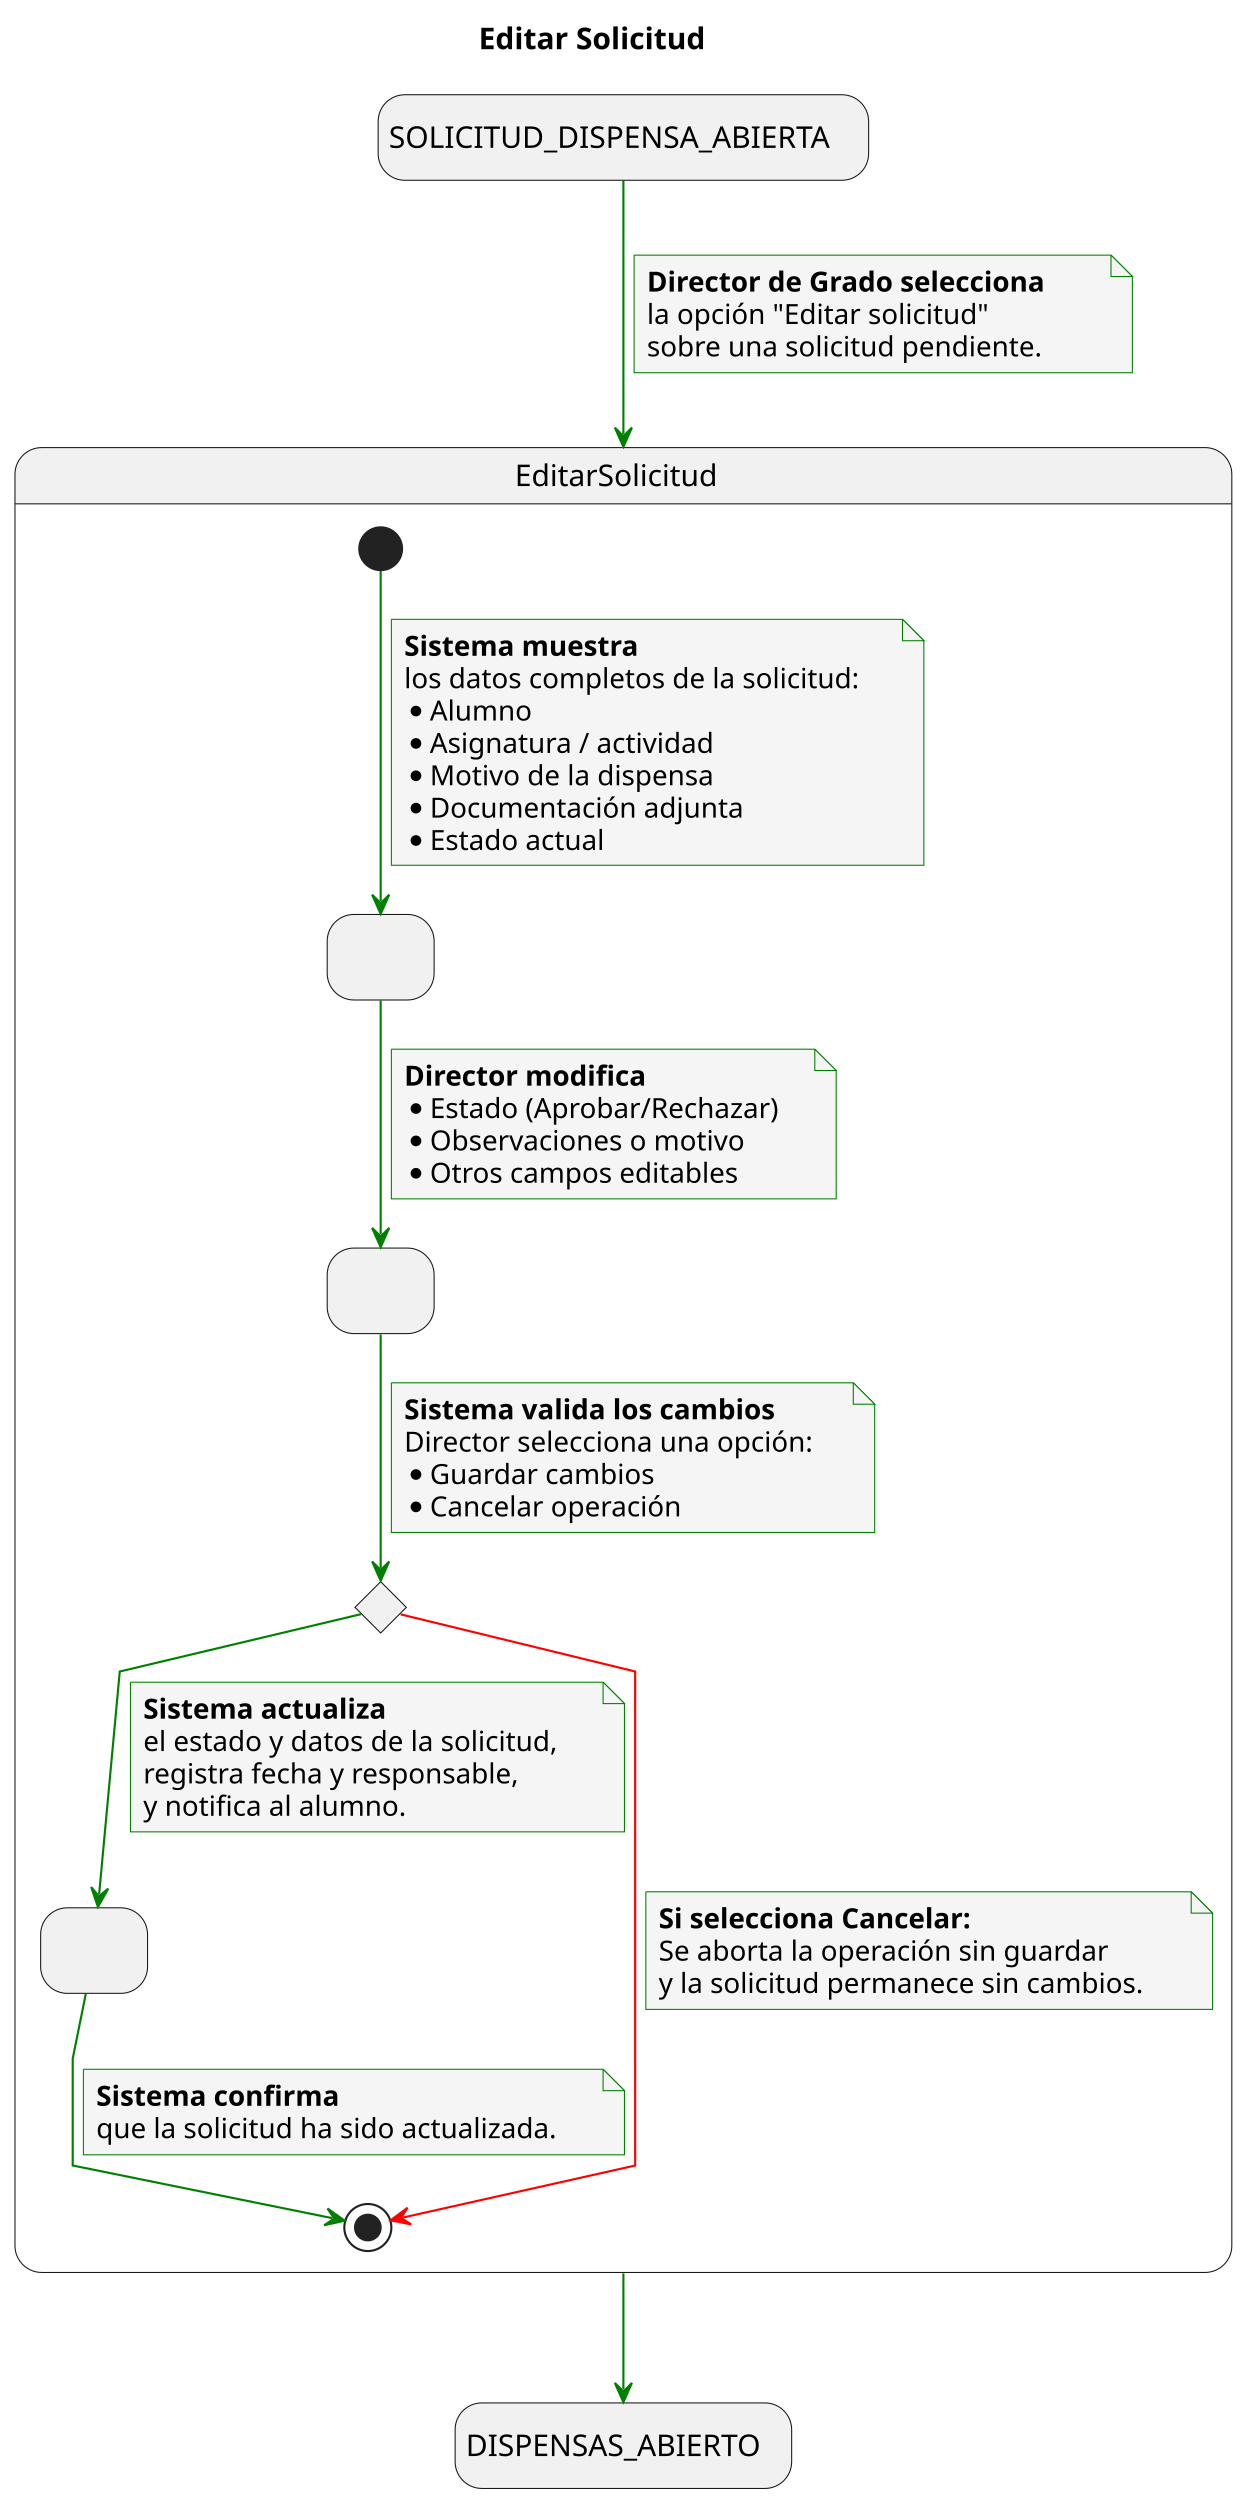
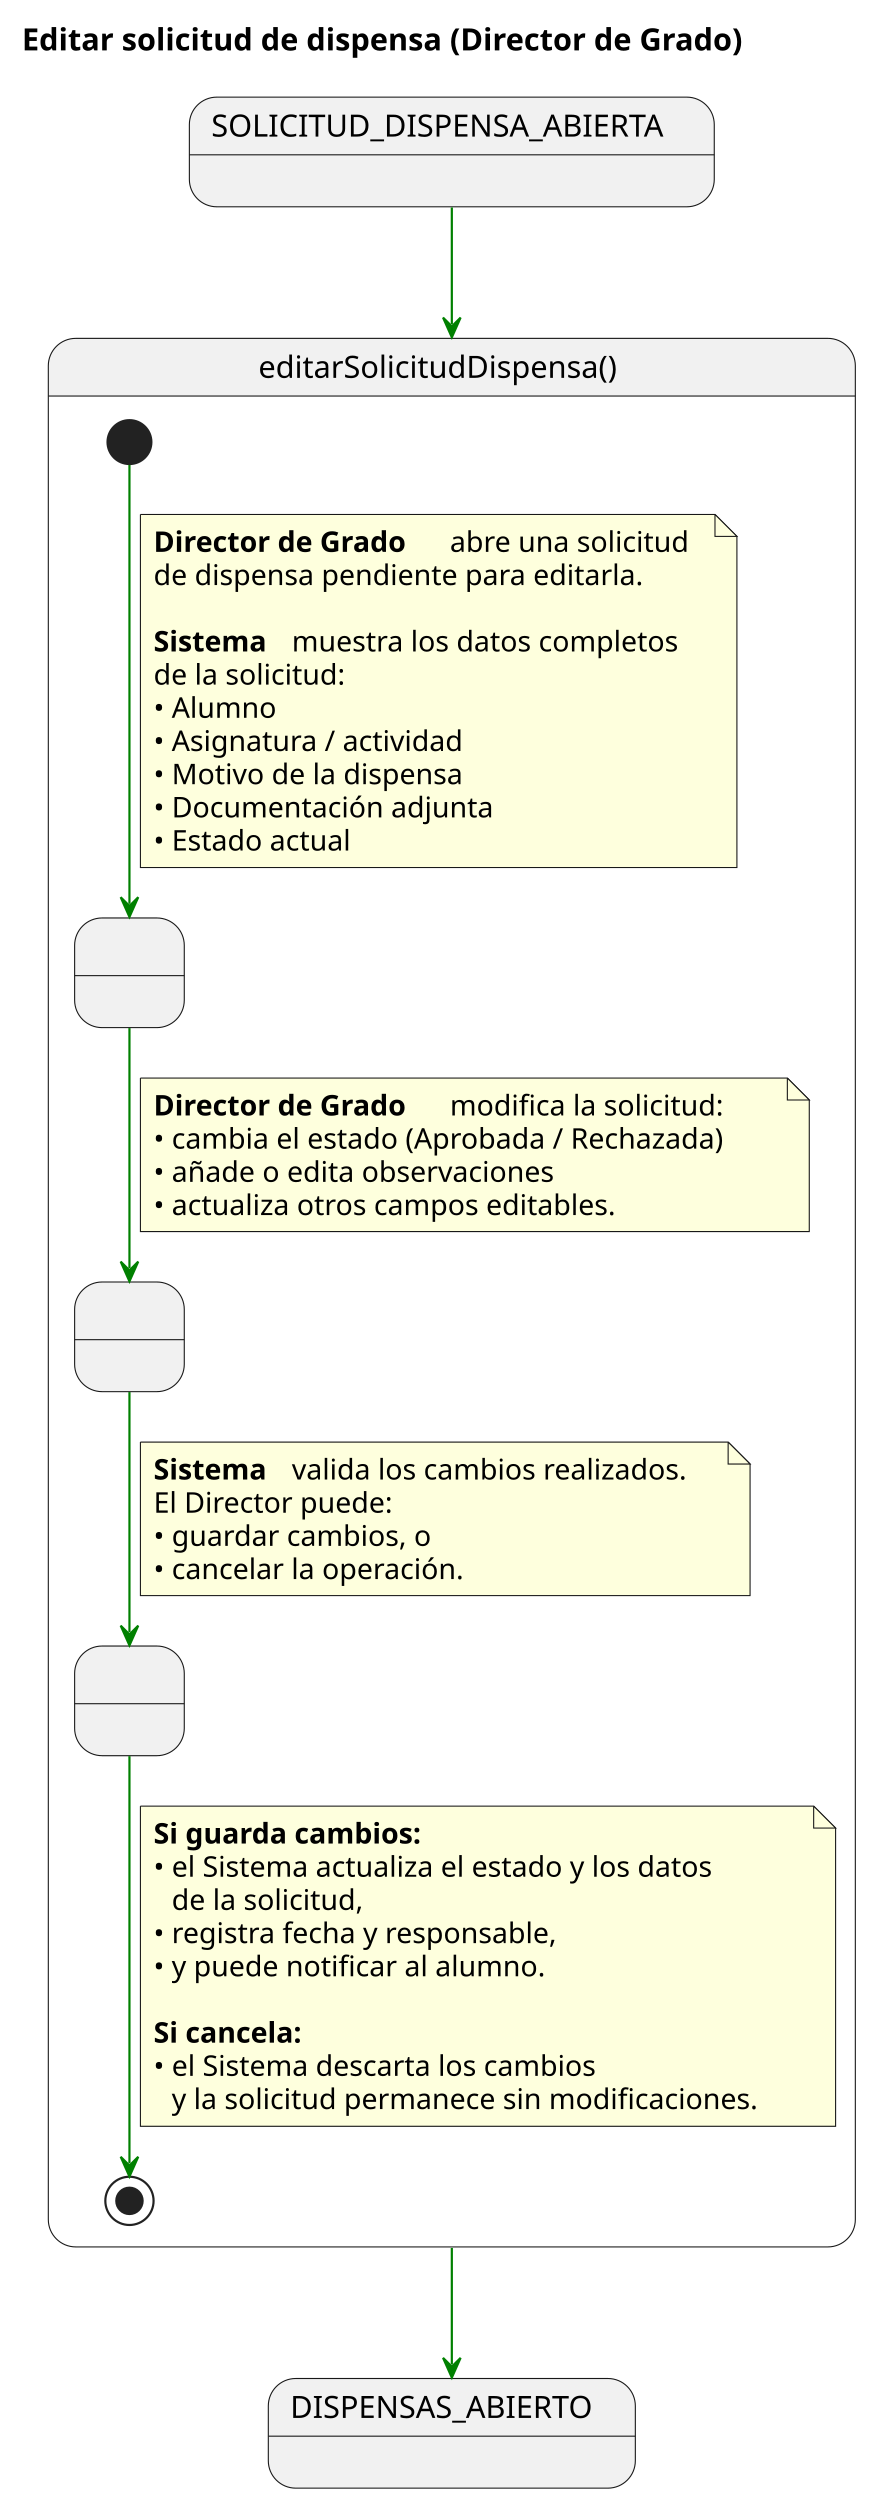
- <svg xmlns="http://www.w3.org/2000/svg" contentStyleType="text/css" data-diagram-type="STATE" height="1169px" preserveAspectRatio="none" style="width:589px;height:1169px;background:#FFFFFF;" version="1.1" viewBox="0 0 589 1169" width="589px" zoomAndPan="magnify">
+ <svg xmlns="http://www.w3.org/2000/svg" contentStyleType="text/css" data-diagram-type="STATE" height="1140px" preserveAspectRatio="none" style="width:406px;height:1140px;background:#FFFFFF;" version="1.1" viewBox="0 0 406 1140" width="406px" zoomAndPan="magnify">
  <defs />
  <g>
    <g class="title" data-source-line="1">
-       <text fill="#000000" font-family="sans-serif" font-size="14" font-weight="bold" lengthAdjust="spacing" textLength="121.379" x="223.81" y="22.995">Editar Solicitud</text>
+       <text fill="#000000" font-family="sans-serif" font-size="14" font-weight="bold" lengthAdjust="spacing" textLength="378.062" x="10" y="22.995">Editar solicitud de dispensa (Director de Grado)</text>
    </g>
-     <rect fill="#F1F1F1" height="40" rx="12.5" ry="12.5" style="stroke:#181818;stroke-width:0.5;" width="229.352" x="176.82" y="44.297" />
-     <text fill="#000000" font-family="sans-serif" font-size="14" lengthAdjust="spacing" textLength="219.352" x="181.82" y="69.144">SOLICITUD_DISPENSA_ABIERTA</text>
-     <rect fill="#F1F1F1" height="40" rx="12.5" ry="12.5" style="stroke:#181818;stroke-width:0.5;" width="157.362" x="212.82" y="1123.597" />
-     <text fill="#000000" font-family="sans-serif" font-size="14" lengthAdjust="spacing" textLength="147.362" x="217.82" y="1148.444">DISPENSAS_ABIERTO</text>
-     <path d="M19.5,209.297 L563.5,209.297 A12.5,12.5 0 0 1 576,221.797 L576,235.594 L7,235.594 L7,221.797 A12.5,12.5 0 0 1 19.5,209.297" fill="#F1F1F1" />
-     <rect fill="none" height="853.297" rx="12.5" ry="12.5" style="stroke:#181818;stroke-width:0.5;" width="569" x="7" y="209.297" />
-     <line style="stroke:#181818;stroke-width:0.5;" x1="7" x2="576" y1="235.594" y2="235.594" />
-     <text fill="#000000" font-family="sans-serif" font-size="14" lengthAdjust="spacing" textLength="101.514" x="240.743" y="227.292">EditarSolicitud</text>
-     <rect fill="#F1F1F1" height="40" rx="12.5" ry="12.5" style="stroke:#181818;stroke-width:0.5;" width="50" x="153" y="427.594" />
-     <text fill="#000000" font-family="sans-serif" font-size="14" lengthAdjust="spacing" textLength="4.45" x="175.775" y="452.44"> </text>
-     <rect fill="#F1F1F1" height="40" rx="12.5" ry="12.5" style="stroke:#181818;stroke-width:0.5;" width="50" x="153" y="583.594" />
-     <text fill="#000000" font-family="sans-serif" font-size="14" lengthAdjust="spacing" textLength="4.45" x="175.775" y="608.44"> </text>
-     <g class="entity" data-entity="FinalizarOpciones" data-uid="ent0007" id="entity_FinalizarOpciones">
-       <polygon fill="#F1F1F1" points="178,739.594,190,751.594,178,763.594,166,751.594,178,739.594" style="stroke:#181818;stroke-width:0.5;" />
+     <g id="SOLICITUD_DISPENSA_ABIERTA_INICIAL">
+       <rect fill="#F1F1F1" height="50" rx="12.5" ry="12.5" style="stroke:#181818;stroke-width:0.5;" width="239.352" x="86.351" y="44.297" />
+       <line style="stroke:#181818;stroke-width:0.5;" x1="86.351" x2="325.702" y1="70.594" y2="70.594" />
+       <text fill="#000000" font-family="sans-serif" font-size="14" lengthAdjust="spacing" textLength="219.352" x="96.351" y="62.292">SOLICITUD_DISPENSA_ABIERTA</text>
    </g>
-     <rect fill="#F1F1F1" height="40" rx="12.5" ry="12.5" style="stroke:#181818;stroke-width:0.5;" width="50" x="19" y="892.094" />
-     <text fill="#000000" font-family="sans-serif" font-size="14" lengthAdjust="spacing" textLength="4.45" x="41.775" y="916.94"> </text>
-     <ellipse cx="178" cy="256.594" fill="#222222" rx="10" ry="10" style="stroke:#222222;stroke-width:1;" />
-     <ellipse cx="172" cy="1041.594" fill="none" rx="11" ry="11" style="stroke:#222222;stroke-width:1;" />
-     <ellipse cx="172" cy="1041.594" fill="#222222" rx="6" ry="6" style="stroke:#222222;stroke-width:1;" />
-     <g class="link" data-entity-1=".start.EditarSolicitud" data-entity-2="RevisarSolicitud" data-link-type="dependency" data-source-line="27" data-uid="lnk4" id="link_.start.EditarSolicitud_RevisarSolicitud">
-       <path d="M178,266.964 C178,296.384 178,381.324 178,421.354" fill="none" id="*start*EditarSolicitud-to-RevisarSolicitud" style="stroke:#008000;stroke-width:1;" />
-       <polygon fill="#008000" points="178,427.354,182,418.354,178,422.354,174,418.354,178,427.354" style="stroke:#008000;stroke-width:1;" />
-       <path d="M183,289.594 L183,404.594 L432,404.594 L432,299.594 L422,289.594 L183,289.594" fill="#F5F5F5" style="stroke:#008000;stroke-width:0.5;" />
-       <path d="M422,289.594 L422,299.594 L432,299.594 L422,289.594" fill="#F5F5F5" style="stroke:#008000;stroke-width:0.5;" />
-       <text fill="#000000" font-family="sans-serif" font-size="13" font-weight="bold" lengthAdjust="spacing" textLength="124.186" x="189" y="306.661">Sistema muestra</text>
-       <text fill="#000000" font-family="sans-serif" font-size="13" lengthAdjust="spacing" textLength="228.998" x="189" y="321.793">los datos completos de la solicitud:</text>
-       <ellipse cx="194.5" cy="332.492" fill="#000000" rx="2.5" ry="2.5" />
-       <text fill="#000000" font-family="sans-serif" font-size="13" lengthAdjust="spacing" textLength="49.601" x="201" y="336.926">Alumno</text>
-       <ellipse cx="194.5" cy="347.625" fill="#000000" rx="2.5" ry="2.5" />
-       <text fill="#000000" font-family="sans-serif" font-size="13" lengthAdjust="spacing" textLength="142.625" x="201" y="352.059">Asignatura / actividad</text>
-       <ellipse cx="194.5" cy="362.758" fill="#000000" rx="2.5" ry="2.5" />
-       <text fill="#000000" font-family="sans-serif" font-size="13" lengthAdjust="spacing" textLength="141.616" x="201" y="367.192">Motivo de la dispensa</text>
-       <ellipse cx="194.5" cy="377.891" fill="#000000" rx="2.5" ry="2.5" />
-       <text fill="#000000" font-family="sans-serif" font-size="13" lengthAdjust="spacing" textLength="155.772" x="201" y="382.325">Documentación adjunta</text>
-       <ellipse cx="194.5" cy="393.023" fill="#000000" rx="2.5" ry="2.5" />
-       <text fill="#000000" font-family="sans-serif" font-size="13" lengthAdjust="spacing" textLength="88.416" x="201" y="397.457">Estado actual</text>
+     <g id="DISPENSAS_ABIERTO_FINAL">
+       <rect fill="#F1F1F1" height="50" rx="12.5" ry="12.5" style="stroke:#181818;stroke-width:0.5;" width="167.362" x="122.351" y="1084.597" />
+       <line style="stroke:#181818;stroke-width:0.5;" x1="122.351" x2="289.713" y1="1110.894" y2="1110.894" />
+       <text fill="#000000" font-family="sans-serif" font-size="14" lengthAdjust="spacing" textLength="147.362" x="132.351" y="1102.592">DISPENSAS_ABIERTO</text>
    </g>
-     <g class="link" data-entity-1="RevisarSolicitud" data-entity-2="ModificarEstadoYDatos" data-link-type="dependency" data-source-line="38" data-uid="lnk5" id="link_RevisarSolicitud_ModificarEstadoYDatos">
-       <path d="M178,467.784 C178,497.294 178,547.504 178,577.164" fill="none" id="RevisarSolicitud-to-ModificarEstadoYDatos" style="stroke:#008000;stroke-width:1;" />
-       <polygon fill="#008000" points="178,583.164,182,574.164,178,578.164,174,574.164,178,583.164" style="stroke:#008000;stroke-width:1;" />
-       <path d="M183,490.594 L183,560.594 L391,560.594 L391,500.594 L381,490.594 L183,490.594" fill="#F5F5F5" style="stroke:#008000;stroke-width:0.5;" />
-       <path d="M381,490.594 L381,500.594 L391,500.594 L381,490.594" fill="#F5F5F5" style="stroke:#008000;stroke-width:0.5;" />
-       <text fill="#000000" font-family="sans-serif" font-size="13" font-weight="bold" lengthAdjust="spacing" textLength="127.093" x="189" y="507.661">Director modifica</text>
-       <ellipse cx="194.5" cy="518.359" fill="#000000" rx="2.5" ry="2.5" />
-       <text fill="#000000" font-family="sans-serif" font-size="13" lengthAdjust="spacing" textLength="175.436" x="201" y="522.793">Estado (Aprobar/Rechazar)</text>
-       <ellipse cx="194.5" cy="533.492" fill="#000000" rx="2.5" ry="2.5" />
-       <text fill="#000000" font-family="sans-serif" font-size="13" lengthAdjust="spacing" textLength="157.174" x="201" y="537.926">Observaciones o motivo</text>
-       <ellipse cx="194.5" cy="548.625" fill="#000000" rx="2.5" ry="2.5" />
-       <text fill="#000000" font-family="sans-serif" font-size="13" lengthAdjust="spacing" textLength="153.981" x="201" y="553.059">Otros campos editables</text>
+     <path d="M34.531,154.297 L377.531,154.297 A12.5,12.5 0 0 1 390.031,166.797 L390.031,180.594 L22.031,180.594 L22.031,166.797 A12.5,12.5 0 0 1 34.531,154.297" fill="#F1F1F1" />
+     <rect fill="none" height="870.297" rx="12.5" ry="12.5" style="stroke:#181818;stroke-width:0.5;" width="368" x="22.031" y="154.297" />
+     <line style="stroke:#181818;stroke-width:0.5;" x1="22.031" x2="390.031" y1="180.594" y2="180.594" />
+     <text fill="#000000" font-family="sans-serif" font-size="14" lengthAdjust="spacing" textLength="176.415" x="117.823" y="172.292">editarSolicitudDispensa()</text>
+     <g id="editarSolicitudDispensa.RevisarSolicitud">
+       <rect fill="#F1F1F1" height="50" rx="12.5" ry="12.5" style="stroke:#181818;stroke-width:0.5;" width="50" x="34.031" y="418.594" />
+       <line style="stroke:#181818;stroke-width:0.5;" x1="34.031" x2="84.031" y1="444.891" y2="444.891" />
+       <text fill="#000000" font-family="sans-serif" font-size="14" lengthAdjust="spacing" textLength="4.45" x="56.806" y="436.589"> </text>
    </g>
-     <g class="link" data-entity-1="ModificarEstadoYDatos" data-entity-2="FinalizarOpciones" data-link-type="dependency" data-source-line="46" data-uid="lnk6" id="link_ModificarEstadoYDatos_FinalizarOpciones">
-       <path d="M178,623.984 C178,654.854 178,708.234 178,733.154" fill="none" id="ModificarEstadoYDatos-to-FinalizarOpciones" style="stroke:#008000;stroke-width:1;" />
-       <polygon fill="#008000" points="178,739.154,182,730.154,178,734.154,174,730.154,178,739.154" style="stroke:#008000;stroke-width:1;" />
-       <path d="M183,646.594 L183,716.594 L409,716.594 L409,656.594 L399,646.594 L183,646.594" fill="#F5F5F5" style="stroke:#008000;stroke-width:0.5;" />
-       <path d="M399,646.594 L399,656.594 L409,656.594 L399,646.594" fill="#F5F5F5" style="stroke:#008000;stroke-width:0.5;" />
-       <text fill="#000000" font-family="sans-serif" font-size="13" font-weight="bold" lengthAdjust="spacing" textLength="198.301" x="189" y="663.661">Sistema valida los cambios</text>
-       <text fill="#000000" font-family="sans-serif" font-size="13" lengthAdjust="spacing" textLength="205.334" x="189" y="678.793">Director selecciona una opción:</text>
-       <ellipse cx="194.5" cy="689.492" fill="#000000" rx="2.5" ry="2.5" />
-       <text fill="#000000" font-family="sans-serif" font-size="13" lengthAdjust="spacing" textLength="111.687" x="201" y="693.926">Guardar cambios</text>
-       <ellipse cx="194.5" cy="704.625" fill="#000000" rx="2.5" ry="2.5" />
-       <text fill="#000000" font-family="sans-serif" font-size="13" lengthAdjust="spacing" textLength="125.95" x="201" y="709.059">Cancelar operación</text>
+     <g id="editarSolicitudDispensa.ModificarEstadoYDatos">
+       <rect fill="#F1F1F1" height="50" rx="12.5" ry="12.5" style="stroke:#181818;stroke-width:0.5;" width="50" x="34.031" y="584.594" />
+       <line style="stroke:#181818;stroke-width:0.5;" x1="34.031" x2="84.031" y1="610.891" y2="610.891" />
+       <text fill="#000000" font-family="sans-serif" font-size="14" lengthAdjust="spacing" textLength="4.45" x="56.806" y="602.589"> </text>
    </g>
-     <g class="link" data-entity-1="FinalizarOpciones" data-entity-2=".end.EditarSolicitud" data-link-type="dependency" data-source-line="54" data-uid="lnk8" id="link_FinalizarOpciones_.end.EditarSolicitud">
-       <path d="M187.34,754.874 C215.39,761.704 297,781.594 297,781.594 C297,781.594 297,1012.594 297,1012.594 C297,1012.594 218.745,1030.122 188.515,1036.892" fill="none" id="FinalizarOpciones-to-*end*EditarSolicitud" style="stroke:#FF0000;stroke-width:1;" />
-       <polygon fill="#FF0000" points="182.66,1038.204,192.317,1040.14,187.539,1037.111,190.568,1032.334,182.66,1038.204" style="stroke:#FF0000;stroke-width:1;" />
-       <path d="M302,884.594 L302,939.594 L567,939.594 L567,894.594 L557,884.594 L302,884.594" fill="#F5F5F5" style="stroke:#008000;stroke-width:0.5;" />
-       <path d="M557,884.594 L557,894.594 L567,894.594 L557,884.594" fill="#F5F5F5" style="stroke:#008000;stroke-width:0.5;" />
-       <text fill="#000000" font-family="sans-serif" font-size="13" font-weight="bold" lengthAdjust="spacing" textLength="168.454" x="308" y="901.661">Si selecciona Cancelar:</text>
-       <text fill="#000000" font-family="sans-serif" font-size="13" lengthAdjust="spacing" textLength="225.526" x="308" y="916.793">Se aborta la operación sin guardar</text>
-       <text fill="#000000" font-family="sans-serif" font-size="13" lengthAdjust="spacing" textLength="244.962" x="308" y="931.926">y la solicitud permanece sin cambios.</text>
+     <g id="editarSolicitudDispensa.GuardarOCancelar">
+       <rect fill="#F1F1F1" height="50" rx="12.5" ry="12.5" style="stroke:#181818;stroke-width:0.5;" width="50" x="34.031" y="750.594" />
+       <line style="stroke:#181818;stroke-width:0.5;" x1="34.031" x2="84.031" y1="776.891" y2="776.891" />
+       <text fill="#000000" font-family="sans-serif" font-size="14" lengthAdjust="spacing" textLength="4.45" x="56.806" y="768.589"> </text>
    </g>
-     <g class="link" data-entity-1="FinalizarOpciones" data-entity-2="GuardarCambios" data-link-type="dependency" data-source-line="61" data-uid="lnk9" id="link_FinalizarOpciones_GuardarCambios">
-       <path d="M168.83,754.774 C140.46,761.514 56,781.594 56,781.594 C56,781.594 49.693,849.609 46.352,885.729" fill="none" id="FinalizarOpciones-to-GuardarCambios" style="stroke:#008000;stroke-width:1;" />
-       <polygon fill="#008000" points="45.8,891.704,50.612,883.11,46.26,886.725,42.646,882.374,45.8,891.704" style="stroke:#008000;stroke-width:1;" />
-       <path d="M61,786.594 L61,856.594 L292,856.594 L292,796.594 L282,786.594 L61,786.594" fill="#F5F5F5" style="stroke:#008000;stroke-width:0.5;" />
-       <path d="M282,786.594 L282,796.594 L292,796.594 L282,786.594" fill="#F5F5F5" style="stroke:#008000;stroke-width:0.5;" />
-       <text fill="#000000" font-family="sans-serif" font-size="13" font-weight="bold" lengthAdjust="spacing" textLength="129.403" x="67" y="803.661">Sistema actualiza</text>
-       <text fill="#000000" font-family="sans-serif" font-size="13" lengthAdjust="spacing" textLength="210.438" x="67" y="818.793">el estado y datos de la solicitud,</text>
-       <text fill="#000000" font-family="sans-serif" font-size="13" lengthAdjust="spacing" textLength="189.7" x="67" y="833.926">registra fecha y responsable,</text>
-       <text fill="#000000" font-family="sans-serif" font-size="13" lengthAdjust="spacing" textLength="132.679" x="67" y="849.059">y notifica al alumno.</text>
+     <ellipse cx="59.031" cy="201.594" fill="#222222" rx="10" ry="10" style="stroke:#222222;stroke-width:1;" />
+     <ellipse cx="59.031" cy="1003.594" fill="none" rx="11" ry="11" style="stroke:#222222;stroke-width:1;" />
+     <ellipse cx="59.031" cy="1003.594" fill="#222222" rx="6" ry="6" style="stroke:#222222;stroke-width:1;" />
+     <g class="link" data-entity-1=".start.editarSolicitudDispensa" data-entity-2="RevisarSolicitud" data-link-type="dependency" data-source-line="16" data-uid="lnk4" id="link_.start.editarSolicitudDispensa_RevisarSolicitud">
+       <path d="M59.031,212.004 C59.031,246.404 59.031,360.094 59.031,412.124" fill="none" id="*start*editarSolicitudDispensa-to-RevisarSolicitud" style="stroke:#008000;stroke-width:1;" />
+       <polygon fill="#008000" points="59.031,418.124,63.031,409.124,59.031,413.124,55.031,409.124,59.031,418.124" style="stroke:#008000;stroke-width:1;" />
+       <path d="M64.031,234.594 L64.031,395.594 L336.031,395.594 L336.031,244.594 L326.031,234.594 L64.031,234.594" fill="#FEFFDD" style="stroke:#181818;stroke-width:0.5;" />
+       <path d="M326.031,234.594 L326.031,244.594 L336.031,244.594 L326.031,234.594" fill="#FEFFDD" style="stroke:#181818;stroke-width:0.5;" />
+       <text fill="#000000" font-family="sans-serif" font-size="13" font-weight="bold" lengthAdjust="spacing" textLength="131.003" x="70.031" y="251.661">Director de Grado</text>
+       <text fill="#000000" font-family="sans-serif" font-size="13" lengthAdjust="spacing" textLength="116.568" x="205.166" y="251.661">abre una solicitud</text>
+       <text fill="#000000" font-family="sans-serif" font-size="13" lengthAdjust="spacing" textLength="239.84" x="70.031" y="266.793">de dispensa pendiente para editarla.</text>
+       <text fill="#000000" font-family="sans-serif" font-size="13" lengthAdjust="spacing" textLength="4.132" x="70.031" y="281.926"> </text>
+       <text fill="#000000" font-family="sans-serif" font-size="13" font-weight="bold" lengthAdjust="spacing" textLength="58.906" x="70.031" y="297.059">Sistema</text>
+       <text fill="#000000" font-family="sans-serif" font-size="13" lengthAdjust="spacing" textLength="188.31" x="133.069" y="297.059">muestra los datos completos</text>
+       <text fill="#000000" font-family="sans-serif" font-size="13" lengthAdjust="spacing" textLength="94.77" x="70.031" y="312.192">de la solicitud:</text>
+       <text fill="#000000" font-family="sans-serif" font-size="13" lengthAdjust="spacing" textLength="61.401" x="70.031" y="327.325">• Alumno</text>
+       <text fill="#000000" font-family="sans-serif" font-size="13" lengthAdjust="spacing" textLength="154.426" x="70.031" y="342.457">• Asignatura / actividad</text>
+       <text fill="#000000" font-family="sans-serif" font-size="13" lengthAdjust="spacing" textLength="153.417" x="70.031" y="357.59">• Motivo de la dispensa</text>
+       <text fill="#000000" font-family="sans-serif" font-size="13" lengthAdjust="spacing" textLength="167.572" x="70.031" y="372.723">• Documentación adjunta</text>
+       <text fill="#000000" font-family="sans-serif" font-size="13" lengthAdjust="spacing" textLength="100.217" x="70.031" y="387.856">• Estado actual</text>
    </g>
-     <g class="link" data-entity-1="GuardarCambios" data-entity-2=".end.EditarSolicitud" data-link-type="dependency" data-source-line="71" data-uid="lnk10" id="link_GuardarCambios_.end.EditarSolicitud">
-       <path d="M40.11,932.374 C37.3,946.274 34,962.594 34,962.594 C34,962.594 34,1012.594 34,1012.594 C34,1012.594 122.76,1030.601 155.29,1037.201" fill="none" id="GuardarCambios-to-*end*EditarSolicitud" style="stroke:#008000;stroke-width:1;" />
-       <polygon fill="#008000" points="161.17,1038.394,153.145,1032.684,156.27,1037.4,151.554,1040.524,161.17,1038.394" style="stroke:#008000;stroke-width:1;" />
-       <path d="M39,967.594 L39,1007.594 L292,1007.594 L292,977.594 L282,967.594 L39,967.594" fill="#F5F5F5" style="stroke:#008000;stroke-width:0.5;" />
-       <path d="M282,967.594 L282,977.594 L292,977.594 L282,967.594" fill="#F5F5F5" style="stroke:#008000;stroke-width:0.5;" />
-       <text fill="#000000" font-family="sans-serif" font-size="13" font-weight="bold" lengthAdjust="spacing" textLength="128.166" x="45" y="984.661">Sistema confirma</text>
-       <text fill="#000000" font-family="sans-serif" font-size="13" lengthAdjust="spacing" textLength="232.603" x="45" y="999.793">que la solicitud ha sido actualizada.</text>
+     <g class="link" data-entity-1="RevisarSolicitud" data-entity-2="ModificarEstadoYDatos" data-link-type="dependency" data-source-line="30" data-uid="lnk5" id="link_RevisarSolicitud_ModificarEstadoYDatos">
+       <path d="M59.031,468.794 C59.031,499.804 59.031,547.244 59.031,578.294" fill="none" id="RevisarSolicitud-to-ModificarEstadoYDatos" style="stroke:#008000;stroke-width:1;" />
+       <polygon fill="#008000" points="59.031,584.294,63.031,575.294,59.031,579.294,55.031,575.294,59.031,584.294" style="stroke:#008000;stroke-width:1;" />
+       <path d="M64.031,491.594 L64.031,561.594 L369.031,561.594 L369.031,501.594 L359.031,491.594 L64.031,491.594" fill="#FEFFDD" style="stroke:#181818;stroke-width:0.5;" />
+       <path d="M359.031,491.594 L359.031,501.594 L369.031,501.594 L359.031,491.594" fill="#FEFFDD" style="stroke:#181818;stroke-width:0.5;" />
+       <text fill="#000000" font-family="sans-serif" font-size="13" font-weight="bold" lengthAdjust="spacing" textLength="131.003" x="70.031" y="508.661">Director de Grado</text>
+       <text fill="#000000" font-family="sans-serif" font-size="13" lengthAdjust="spacing" textLength="134.304" x="205.166" y="508.661">modifica la solicitud:</text>
+       <text fill="#000000" font-family="sans-serif" font-size="13" lengthAdjust="spacing" textLength="284.515" x="70.031" y="523.793">• cambia el estado (Aprobada / Rechazada)</text>
+       <text fill="#000000" font-family="sans-serif" font-size="13" lengthAdjust="spacing" textLength="199.202" x="70.031" y="538.926">• añade o edita observaciones</text>
+       <text fill="#000000" font-family="sans-serif" font-size="13" lengthAdjust="spacing" textLength="230.198" x="70.031" y="554.059">• actualiza otros campos editables.</text>
    </g>
-     <g class="link" data-entity-1="startState" data-entity-2="EditarSolicitud" data-link-type="dependency" data-source-line="15" data-uid="lnk2" id="link_startState_EditarSolicitud">
-       <path d="M291.5,84.577 C291.5,108.917 291.5,148.287 291.5,202.937" fill="none" id="startState-to-EditarSolicitud" style="stroke:#008000;stroke-width:1;" />
-       <polygon fill="#008000" points="291.5,208.937,295.5,199.937,291.5,203.937,287.5,199.937,291.5,208.937" style="stroke:#008000;stroke-width:1;" />
-       <path d="M296.5,119.297 L296.5,174.297 L529.5,174.297 L529.5,129.297 L519.5,119.297 L296.5,119.297" fill="#F5F5F5" style="stroke:#008000;stroke-width:0.5;" />
-       <path d="M519.5,119.297 L519.5,129.297 L529.5,129.297 L519.5,119.297" fill="#F5F5F5" style="stroke:#008000;stroke-width:0.5;" />
-       <text fill="#000000" font-family="sans-serif" font-size="13" font-weight="bold" lengthAdjust="spacing" textLength="212.183" x="302.5" y="136.364">Director de Grado selecciona</text>
-       <text fill="#000000" font-family="sans-serif" font-size="13" lengthAdjust="spacing" textLength="171.875" x="302.5" y="151.497">la opción "Editar solicitud"</text>
-       <text fill="#000000" font-family="sans-serif" font-size="13" lengthAdjust="spacing" textLength="197.279" x="302.5" y="166.629">sobre una solicitud pendiente.</text>
+     <g class="link" data-entity-1="ModificarEstadoYDatos" data-entity-2="GuardarOCancelar" data-link-type="dependency" data-source-line="38" data-uid="lnk6" id="link_ModificarEstadoYDatos_GuardarOCancelar">
+       <path d="M59.031,634.794 C59.031,665.804 59.031,713.244 59.031,744.294" fill="none" id="ModificarEstadoYDatos-to-GuardarOCancelar" style="stroke:#008000;stroke-width:1;" />
+       <polygon fill="#008000" points="59.031,750.294,63.031,741.294,59.031,745.294,55.031,741.294,59.031,750.294" style="stroke:#008000;stroke-width:1;" />
+       <path d="M64.031,657.594 L64.031,727.594 L342.031,727.594 L342.031,667.594 L332.031,657.594 L64.031,657.594" fill="#FEFFDD" style="stroke:#181818;stroke-width:0.5;" />
+       <path d="M332.031,657.594 L332.031,667.594 L342.031,667.594 L332.031,657.594" fill="#FEFFDD" style="stroke:#181818;stroke-width:0.5;" />
+       <text fill="#000000" font-family="sans-serif" font-size="13" font-weight="bold" lengthAdjust="spacing" textLength="58.906" x="70.031" y="674.661">Sistema</text>
+       <text fill="#000000" font-family="sans-serif" font-size="13" lengthAdjust="spacing" textLength="194.638" x="133.069" y="674.661">valida los cambios realizados.</text>
+       <text fill="#000000" font-family="sans-serif" font-size="13" lengthAdjust="spacing" textLength="117.717" x="70.031" y="689.793">El Director puede:</text>
+       <text fill="#000000" font-family="sans-serif" font-size="13" lengthAdjust="spacing" textLength="137.884" x="70.031" y="704.926">• guardar cambios, o</text>
+       <text fill="#000000" font-family="sans-serif" font-size="13" lengthAdjust="spacing" textLength="155.664" x="70.031" y="720.059">• cancelar la operación.</text>
    </g>
-     <g class="link" data-entity-1="EditarSolicitud" data-entity-2="endState" data-link-type="dependency" data-source-line="78" data-uid="lnk11" id="link_EditarSolicitud_endState">
-       <path d="M291.5,1063.037 C291.5,1088.377 291.5,1103.247 291.5,1117.247" fill="none" id="EditarSolicitud-to-endState" style="stroke:#008000;stroke-width:1;" />
-       <polygon fill="#008000" points="291.5,1123.247,295.5,1114.247,291.5,1118.247,287.5,1114.247,291.5,1123.247" style="stroke:#008000;stroke-width:1;" />
+     <g class="link" data-entity-1="GuardarOCancelar" data-entity-2=".end.editarSolicitudDispensa" data-link-type="dependency" data-source-line="46" data-uid="lnk8" id="link_GuardarOCancelar_.end.editarSolicitudDispensa">
+       <path d="M59.031,800.784 C59.031,849.744 59.031,952.814 59.031,986.494" fill="none" id="GuardarOCancelar-to-*end*editarSolicitudDispensa" style="stroke:#008000;stroke-width:1;" />
+       <polygon fill="#008000" points="59.031,992.494,63.031,983.494,59.031,987.494,55.031,983.494,59.031,992.494" style="stroke:#008000;stroke-width:1;" />
+       <path d="M64.031,823.594 L64.031,969.594 L381.031,969.594 L381.031,833.594 L371.031,823.594 L64.031,823.594" fill="#FEFFDD" style="stroke:#181818;stroke-width:0.5;" />
+       <path d="M371.031,823.594 L371.031,833.594 L381.031,833.594 L371.031,823.594" fill="#FEFFDD" style="stroke:#181818;stroke-width:0.5;" />
+       <text fill="#000000" font-family="sans-serif" font-size="13" font-weight="bold" lengthAdjust="spacing" textLength="140.347" x="70.031" y="840.661">Si guarda cambios:</text>
+       <text fill="#000000" font-family="sans-serif" font-size="13" lengthAdjust="spacing" textLength="280.852" x="70.031" y="855.793">• el Sistema actualiza el estado y los datos</text>
+       <text fill="#000000" font-family="sans-serif" font-size="13" lengthAdjust="spacing" textLength="94.523" x="78.295" y="870.926">de la solicitud,</text>
+       <text fill="#000000" font-family="sans-serif" font-size="13" lengthAdjust="spacing" textLength="201.5" x="70.031" y="886.059">• registra fecha y responsable,</text>
+       <text fill="#000000" font-family="sans-serif" font-size="13" lengthAdjust="spacing" textLength="194.695" x="70.031" y="901.192">• y puede notificar al alumno.</text>
+       <text fill="#000000" font-family="sans-serif" font-size="13" lengthAdjust="spacing" textLength="4.132" x="70.031" y="916.325"> </text>
+       <text fill="#000000" font-family="sans-serif" font-size="13" font-weight="bold" lengthAdjust="spacing" textLength="79.028" x="70.031" y="931.457">Si cancela:</text>
+       <text fill="#000000" font-family="sans-serif" font-size="13" lengthAdjust="spacing" textLength="221.552" x="70.031" y="946.59">• el Sistema descarta los cambios</text>
+       <text fill="#000000" font-family="sans-serif" font-size="13" lengthAdjust="spacing" textLength="288.101" x="78.295" y="961.723">y la solicitud permanece sin modificaciones.</text>
+     </g>
+     <g class="link" data-entity-1="SOLICITUD_DISPENSA_ABIERTA_INICIAL" data-entity-2="editarSolicitudDispensa" data-link-type="dependency" data-source-line="8" data-uid="lnk2" id="link_SOLICITUD_DISPENSA_ABIERTA_INICIAL_editarSolicitudDispensa">
+       <path d="M206.031,94.597 C206.031,109.157 206.031,123.547 206.031,147.817" fill="none" id="SOLICITUD_DISPENSA_ABIERTA_INICIAL-to-editarSolicitudDispensa" style="stroke:#008000;stroke-width:1;" />
+       <polygon fill="#008000" points="206.031,153.817,210.031,144.817,206.031,148.817,202.031,144.817,206.031,153.817" style="stroke:#008000;stroke-width:1;" />
+     </g>
+     <g class="link" data-entity-1="editarSolicitudDispensa" data-entity-2="DISPENSAS_ABIERTO_FINAL" data-link-type="dependency" data-source-line="60" data-uid="lnk9" id="link_editarSolicitudDispensa_DISPENSAS_ABIERTO_FINAL">
+       <path d="M206.031,1025.057 C206.031,1049.277 206.031,1063.637 206.031,1078.187" fill="none" id="editarSolicitudDispensa-to-DISPENSAS_ABIERTO_FINAL" style="stroke:#008000;stroke-width:1;" />
+       <polygon fill="#008000" points="206.031,1084.187,210.031,1075.187,206.031,1079.187,202.031,1075.187,206.031,1084.187" style="stroke:#008000;stroke-width:1;" />
    </g>
  </g>
</svg>
